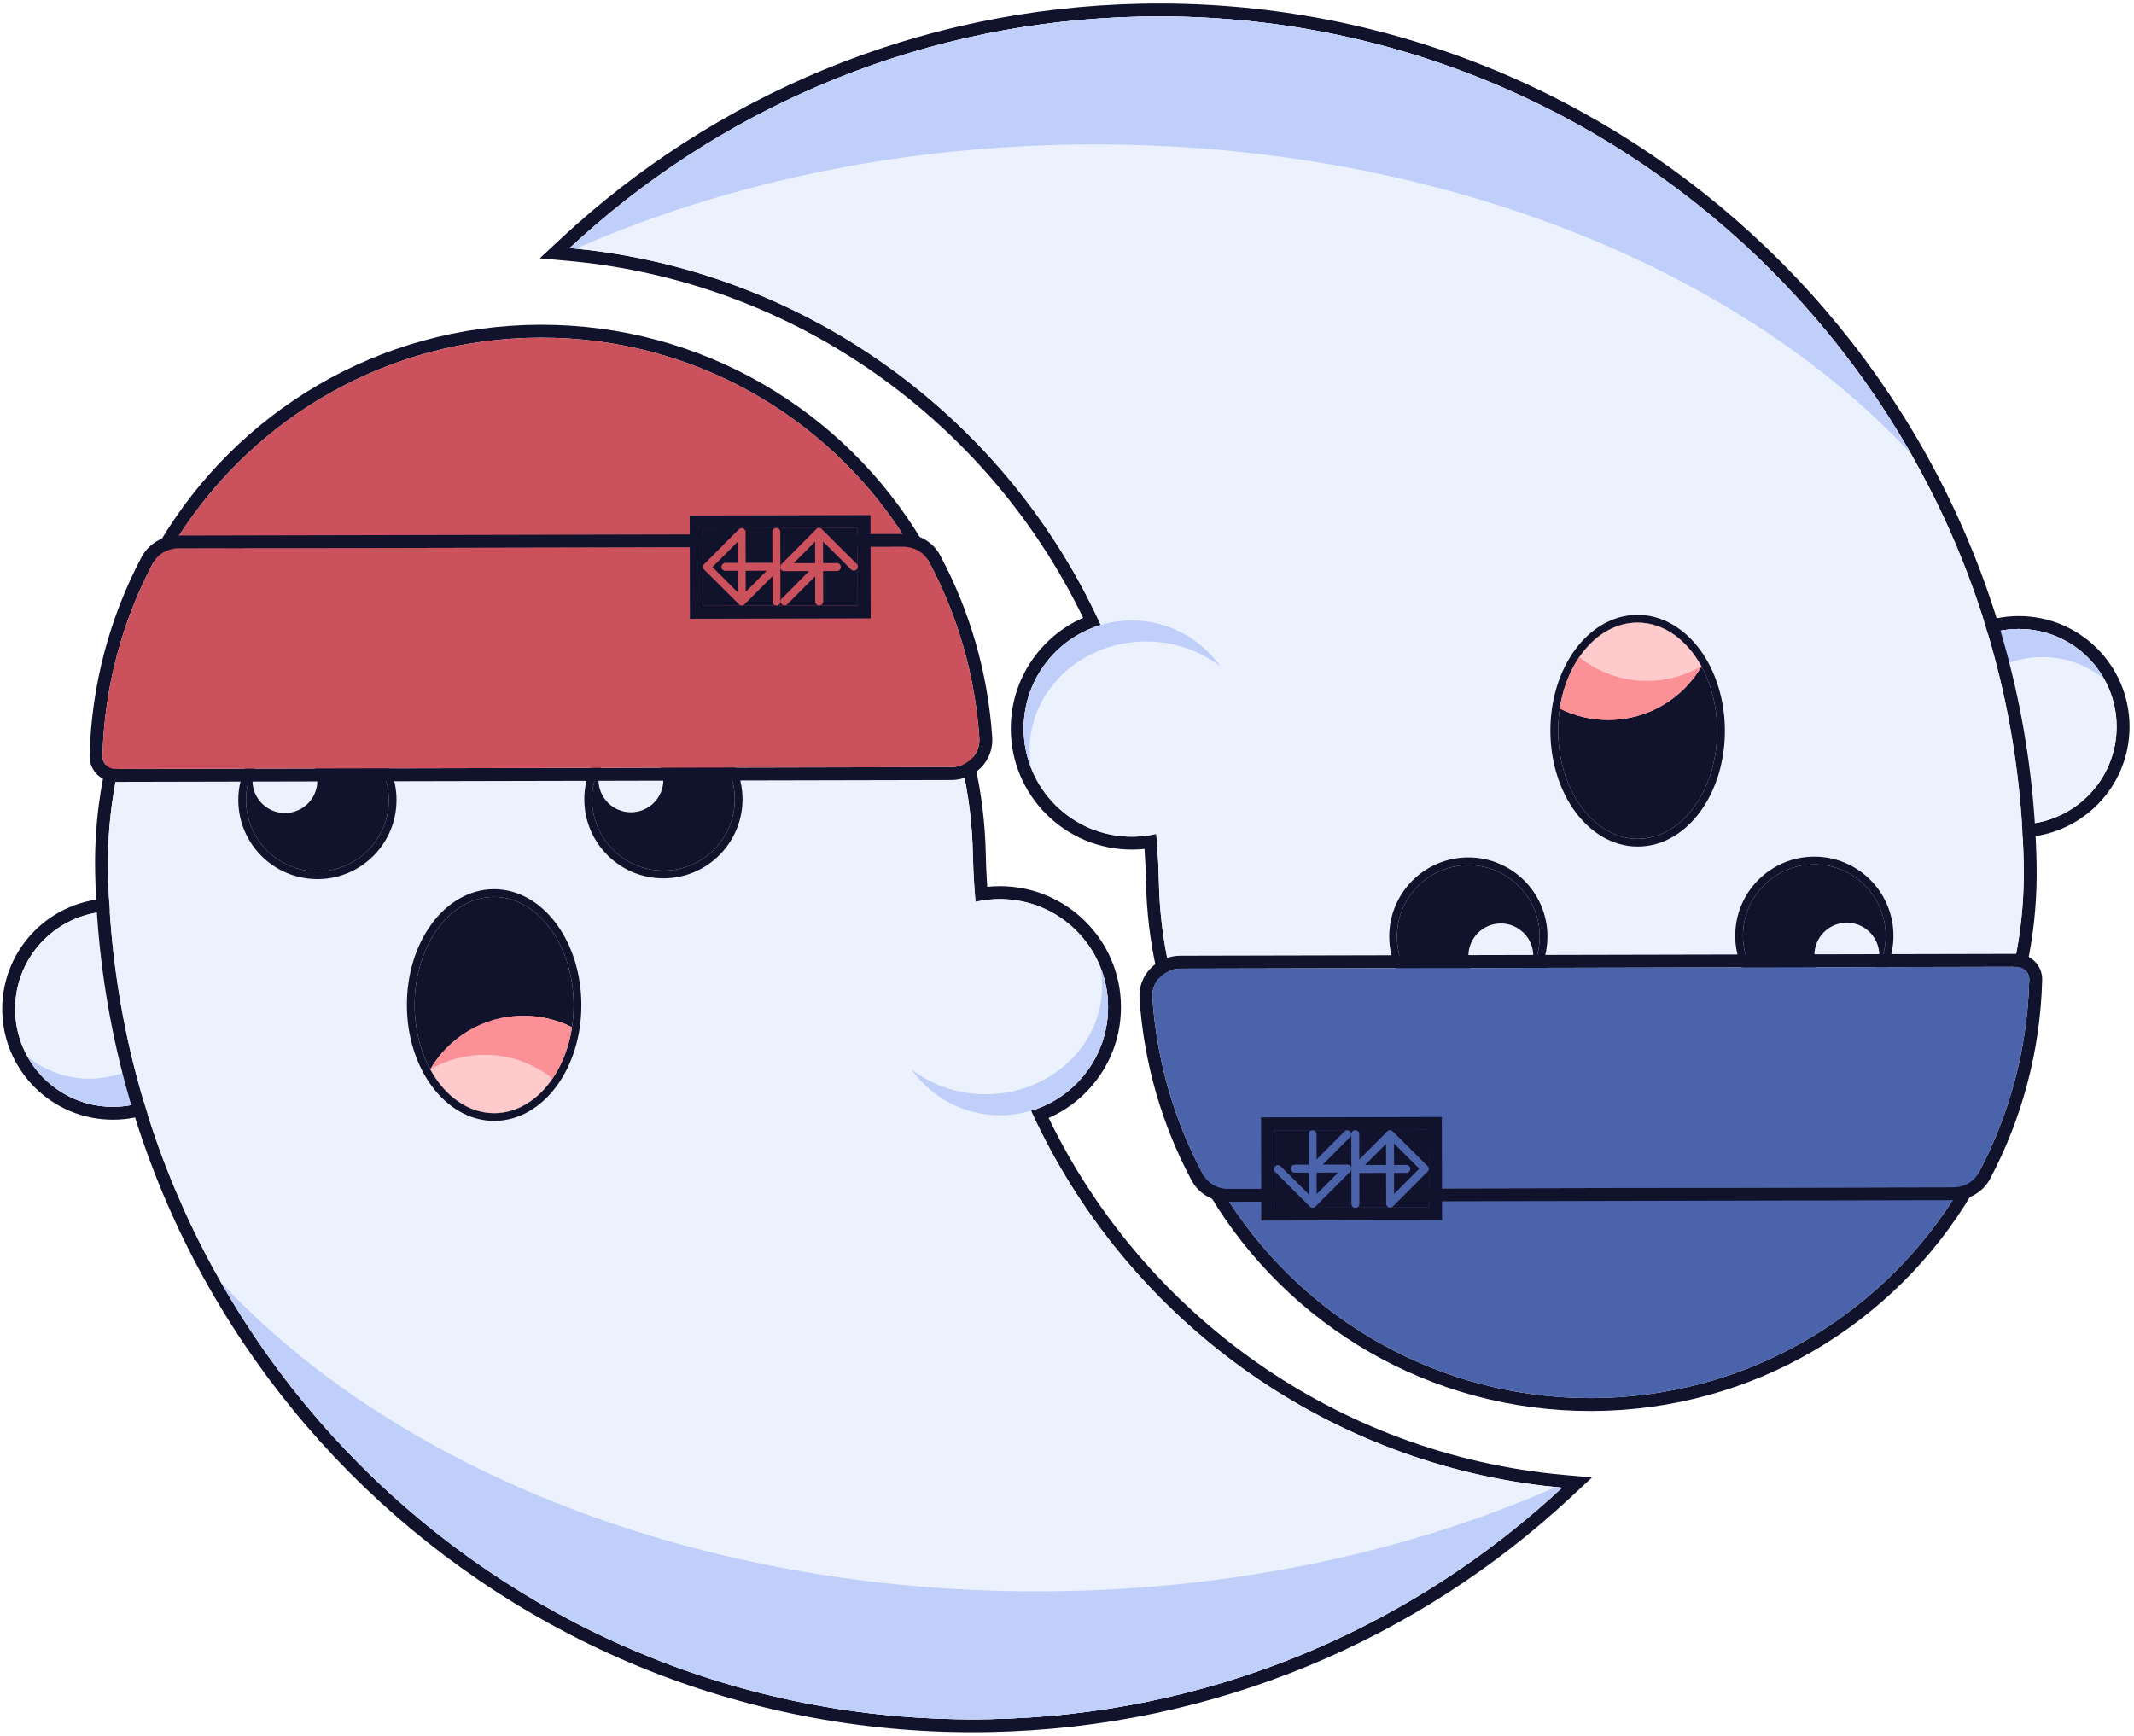
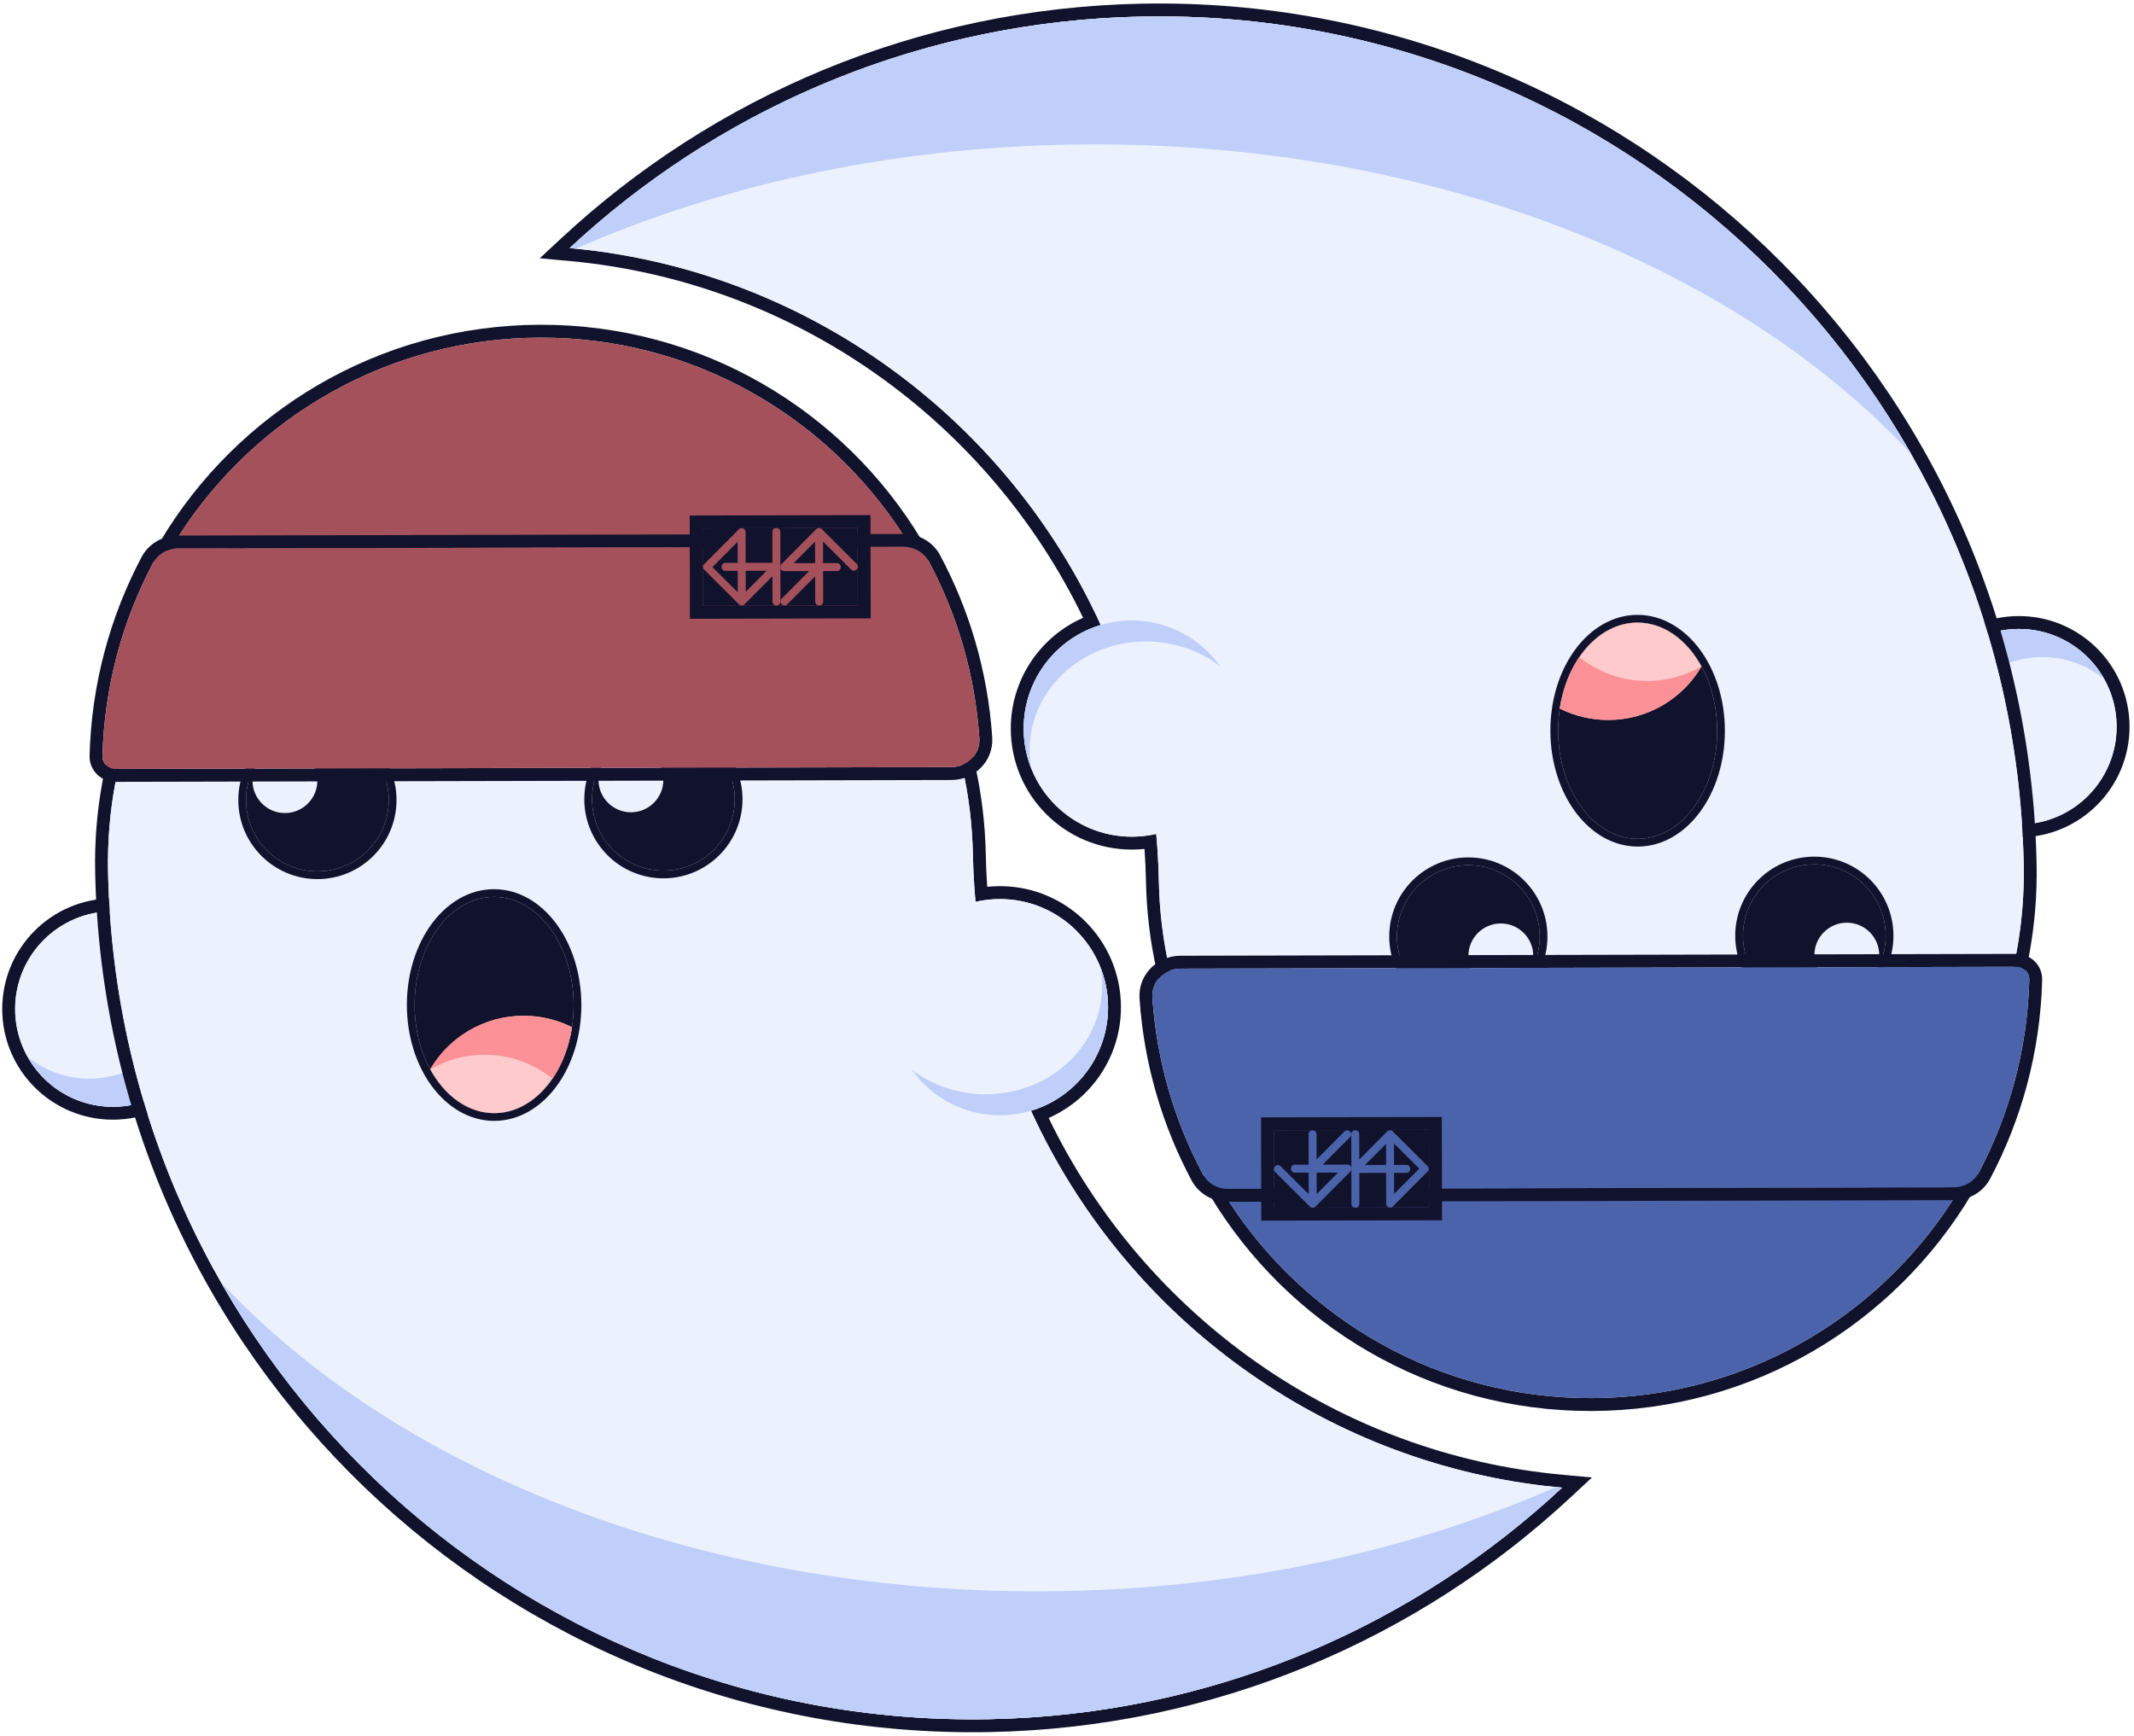
<svg xmlns="http://www.w3.org/2000/svg" width="702" height="571" viewBox="0 0 702 571" fill="none">
  <path fill-rule="evenodd" clip-rule="evenodd" d="M73.549 331.89C73.593 351.997 57.329 368.334 37.221 368.379C17.113 368.423 0.777 352.159 0.732 332.051C0.688 311.944 16.952 295.607 37.06 295.562C57.167 295.518 73.504 311.782 73.549 331.89ZM37.212 364.135C54.976 364.096 69.345 349.663 69.305 331.899C69.266 314.135 54.833 299.766 37.069 299.806C19.305 299.845 4.936 314.278 4.976 332.042C5.015 349.806 19.448 364.175 37.212 364.135Z" fill="#11122C" />
  <path d="M69.305 331.899C69.345 349.663 54.976 364.096 37.212 364.135C19.448 364.175 5.015 349.806 4.976 332.042C4.936 314.278 19.305 299.845 37.069 299.806C54.833 299.766 69.266 314.135 69.305 331.899Z" fill="#ECF1FE" />
  <path d="M29.47 354.888C47.235 354.848 61.603 340.416 61.564 322.651C61.551 316.997 60.08 311.686 57.508 307.074C64.691 312.958 69.283 321.889 69.305 331.899C69.345 349.663 54.976 364.096 37.212 364.135C25.102 364.162 14.541 357.494 9.032 347.619C14.597 352.177 21.716 354.905 29.47 354.888Z" fill="#BFCFFA" />
  <path fill-rule="evenodd" clip-rule="evenodd" d="M509.643 493.294C460.696 537.074 396.44 564.215 325.634 565.608C168.908 568.691 39.288 444.461 35.569 287.897C35.562 287.604 35.556 287.31 35.55 287.016C35.548 286.915 35.545 286.813 35.544 286.712C33.998 208.151 96.431 143.212 174.992 141.667C253.552 140.121 318.491 202.554 320.037 281.115C320.111 284.913 320.285 288.686 320.555 292.432C320.658 293.859 320.774 295.282 320.905 296.701C322.275 296.385 323.676 296.147 325.102 295.995C326.336 295.862 327.589 295.793 328.857 295.79C348.501 295.747 364.461 311.636 364.505 331.28C364.537 345.896 355.749 358.473 343.156 363.971C341.862 364.536 340.528 365.026 339.16 365.436C339.311 365.768 339.464 366.1 339.617 366.431C340.063 367.397 340.517 368.358 340.978 369.316C372.018 433.86 434.518 480.199 508.222 488.863C510.093 489.083 511.971 489.279 513.856 489.45C512.465 490.745 511.06 492.027 509.643 493.294ZM344.963 367.812C376.22 432.508 439.749 478.464 514.239 485.224L523.701 486.082L516.747 492.556C466.568 539.27 399.658 568.396 325.717 569.851C166.357 572.986 34.61 446.425 31.307 287.106C31.305 287.003 31.303 286.899 31.301 286.795M344.963 367.812C358.996 361.633 368.784 347.592 368.748 331.27C368.699 309.283 350.835 291.498 328.848 291.547C327.469 291.55 326.106 291.623 324.761 291.763C324.512 288.211 324.35 284.633 324.279 281.031C322.688 200.127 255.812 135.832 174.908 137.424C94.005 139.016 29.71 205.892 31.301 286.795" fill="#11122C" />
  <path d="M325.634 565.608C396.44 564.215 460.696 537.074 509.643 493.294C511.06 492.027 512.465 490.745 513.856 489.45C511.971 489.279 510.093 489.083 508.222 488.863C434.518 480.199 372.018 433.86 340.978 369.316C340.517 368.358 340.063 367.397 339.617 366.431C339.464 366.1 339.311 365.768 339.16 365.436C340.528 365.026 341.862 364.536 343.156 363.971C355.749 358.473 364.537 345.896 364.505 331.28C364.461 311.636 348.501 295.747 328.857 295.79C327.589 295.793 326.336 295.862 325.102 295.995C323.676 296.147 322.275 296.385 320.905 296.701C320.774 295.282 320.658 293.859 320.555 292.432C320.285 288.686 320.111 284.913 320.037 281.115C318.491 202.554 253.552 140.121 174.992 141.667C96.431 143.212 33.998 208.151 35.544 286.712C35.545 286.813 35.548 286.915 35.55 287.016C35.556 287.31 35.562 287.604 35.569 287.897C39.288 444.461 168.908 568.691 325.634 565.608Z" fill="#ECF1FE" />
  <path fill-rule="evenodd" clip-rule="evenodd" d="M324.354 360.02C345.497 359.973 362.601 343.964 362.557 324.262C362.553 322.198 362.36 320.175 361.995 318.207C363.605 322.252 364.495 326.662 364.505 331.28C364.549 350.923 348.659 366.883 329.015 366.927C316.957 366.954 306.286 360.976 299.834 351.812C306.484 356.956 315.033 360.041 324.354 360.02Z" fill="#BFCFFA" />
  <path d="M511.819 489.255C462.651 510.859 404.48 523.415 342.117 523.554C229.155 523.804 129.766 483.251 72.634 421.793C122.578 509.445 217.675 567.732 325.634 565.608C398.49 564.175 464.412 535.48 513.856 489.45C513.176 489.388 512.497 489.323 511.819 489.255Z" fill="#BFCFFA" />
  <path fill-rule="evenodd" clip-rule="evenodd" d="M244.255 262.893C244.287 277.264 232.663 288.94 218.292 288.972C203.921 289.004 192.245 277.379 192.213 263.008C192.181 248.637 203.805 236.961 218.176 236.929C232.547 236.897 244.223 248.522 244.255 262.893ZM218.286 286.426C231.251 286.397 241.738 275.863 241.709 262.898C241.68 249.933 231.147 239.446 218.182 239.475C205.217 239.504 194.73 250.038 194.759 263.002C194.788 275.967 205.321 286.454 218.286 286.426Z" fill="#11122C" />
  <path d="M241.709 262.898C241.738 275.863 231.251 286.397 218.286 286.426C205.321 286.454 194.788 275.967 194.759 263.002C194.73 250.038 205.217 239.504 218.182 239.475C231.147 239.446 241.68 249.933 241.709 262.898Z" fill="#11122C" />
  <path d="M218.22 256.548C218.233 262.441 213.466 267.229 207.573 267.242C201.68 267.255 196.892 262.489 196.879 256.595C196.866 250.702 201.633 245.914 207.526 245.901C213.419 245.888 218.207 250.655 218.22 256.548Z" fill="#ECF1FE" />
  <path fill-rule="evenodd" clip-rule="evenodd" d="M130.436 263.145C130.468 277.516 118.844 289.192 104.473 289.224C90.102 289.256 78.426 277.632 78.394 263.261C78.362 248.89 89.986 237.214 104.357 237.182C118.728 237.15 130.404 248.774 130.436 263.145ZM104.467 286.678C117.432 286.649 127.919 276.116 127.89 263.151C127.862 250.186 117.328 239.699 104.363 239.728C91.398 239.757 80.911 250.29 80.94 263.255C80.969 276.22 91.502 286.707 104.467 286.678Z" fill="#11122C" />
  <path d="M127.89 263.151C127.919 276.116 117.432 286.649 104.467 286.678C91.502 286.707 80.969 276.22 80.94 263.255C80.911 250.29 91.398 239.757 104.363 239.728C117.328 239.699 127.862 250.186 127.89 263.151Z" fill="#11122C" />
  <path d="M104.401 256.801C104.414 262.694 99.647 267.482 93.754 267.495C87.861 267.508 83.073 262.741 83.06 256.848C83.046 250.955 87.813 246.167 93.706 246.154C99.6 246.141 104.388 250.907 104.401 256.801Z" fill="#ECF1FE" />
  <path fill-rule="evenodd" clip-rule="evenodd" d="M183.149 357.268C178.079 364.195 170.855 368.751 162.63 368.769C154.405 368.787 147.161 364.264 142.06 357.359C136.958 350.453 133.869 341.026 133.846 330.718C133.823 320.41 136.871 310.97 141.942 304.041C147.012 297.114 154.236 292.558 162.461 292.54C170.686 292.522 177.93 297.045 183.03 303.95C188.132 310.856 191.222 320.283 191.244 330.591C191.267 340.899 188.22 350.339 183.149 357.268ZM162.624 366.223C177.068 366.191 188.742 350.24 188.698 330.596C188.655 310.952 176.91 295.054 162.466 295.086C148.022 295.118 136.348 311.068 136.392 330.712C136.435 350.356 148.18 366.255 162.624 366.223Z" fill="#11122C" />
  <path d="M188.698 330.596C188.742 350.24 177.068 366.191 162.624 366.223C148.18 366.255 136.435 350.356 136.392 330.712C136.348 311.068 148.022 295.118 162.466 295.086C176.91 295.054 188.655 310.952 188.698 330.596Z" fill="#11122C" />
  <path d="M141.529 351.789C147.691 341.284 159.092 334.219 172.153 334.19C177.905 334.177 183.342 335.531 188.156 337.945C185.703 354.069 175.216 366.195 162.624 366.223C153.985 366.242 146.311 360.562 141.529 351.789Z" fill="#FECACC" />
  <path d="M172.153 334.19C159.092 334.219 147.691 341.284 141.529 351.789C141.539 351.808 141.55 351.827 141.56 351.846C146.795 348.793 152.88 347.038 159.376 347.023C167.838 347.004 175.615 349.942 181.732 354.861C184.906 350.209 187.174 344.397 188.156 337.945C183.342 335.531 177.905 334.177 172.153 334.19Z" fill="#FB9197" />
  <path fill-rule="evenodd" clip-rule="evenodd" d="M48.797 184.711L52.617 178.283C77.97 135.616 124.492 106.961 177.75 106.842C231.007 106.724 277.656 135.173 303.198 177.727L307.046 184.138L48.797 184.711ZM299.56 179.911C298.702 178.482 297.82 177.069 296.914 175.674C271.614 136.707 227.674 110.975 177.759 111.086C127.844 111.197 84.019 137.123 58.892 176.202C57.992 177.601 57.116 179.018 56.265 180.451L299.56 179.911Z" fill="#11122C" />
-   <path d="M296.914 175.674C297.82 177.069 298.702 178.482 299.56 179.911L56.265 180.451C57.116 179.018 57.992 177.601 58.892 176.202C84.019 137.123 127.844 111.197 177.759 111.086C227.674 110.975 271.614 136.707 296.914 175.674Z" fill="#CB525C" />
+   <path d="M296.914 175.674C297.82 177.069 298.702 178.482 299.56 179.911L56.265 180.451C57.116 179.018 57.992 177.601 58.892 176.202C84.019 137.123 127.844 111.197 177.759 111.086C227.674 110.975 271.614 136.707 296.914 175.674Z" fill="#A4515C" />
  <path fill-rule="evenodd" clip-rule="evenodd" d="M29.465 248.64C30.092 225.083 36.205 202.879 46.575 183.27C48.937 178.804 53.581 176.215 58.45 176.204L297.36 175.674C302.23 175.663 306.885 178.232 309.267 182.687C318.916 200.739 324.95 221.017 326.4 242.551C326.93 250.43 320.505 256.603 312.979 256.62L37.908 257.23C33.254 257.24 29.337 253.453 29.465 248.64ZM50.326 185.254C51.912 182.255 55.067 180.455 58.46 180.447L297.369 179.917C300.762 179.91 303.925 181.696 305.525 184.688C314.897 202.221 320.758 221.916 322.166 242.836C322.519 248.085 318.231 252.365 312.969 252.376L37.898 252.987C35.555 252.992 33.644 251.095 33.707 248.752C34.316 225.864 40.254 204.299 50.326 185.254Z" fill="#11122C" />
-   <path d="M58.46 180.447C55.067 180.455 51.912 182.255 50.326 185.254C40.254 204.299 34.316 225.864 33.707 248.752C33.644 251.095 35.555 252.992 37.898 252.987L312.969 252.376C318.231 252.365 322.519 248.085 322.166 242.836C320.758 221.916 314.897 202.221 305.525 184.688C303.925 181.696 300.762 179.91 297.369 179.917L58.46 180.447Z" fill="#CB525C" />
+   <path d="M58.46 180.447C55.067 180.455 51.912 182.255 50.326 185.254C40.254 204.299 34.316 225.864 33.707 248.752C33.644 251.095 35.555 252.992 37.898 252.987L312.969 252.376C318.231 252.365 322.519 248.085 322.166 242.836C320.758 221.916 314.897 202.221 305.525 184.688C303.925 181.696 300.762 179.91 297.369 179.917L58.46 180.447Z" fill="#A4515C" />
  <path fill-rule="evenodd" clip-rule="evenodd" d="M226.887 169.6L286.348 169.468L286.423 203.442L226.962 203.574L226.887 169.6ZM231.14 173.834L231.196 199.321L282.17 199.208L282.114 173.721L231.14 173.834Z" fill="#11122C" />
  <path d="M231.14 173.834L282.114 173.721L282.17 199.208L231.196 199.321L231.14 173.834Z" fill="#11122C" />
-   <path fill-rule="evenodd" clip-rule="evenodd" d="M270.764 185.26L270.748 178.182L279.978 187.376C280.467 187.863 281.258 187.862 281.745 187.372L281.833 187.284C282.32 186.795 282.318 186.003 281.829 185.516L270.319 174.049C269.891 173.623 269.232 173.571 268.748 173.892C268.679 173.938 268.613 173.992 268.552 174.053L268.464 174.142L268.462 174.144L257.093 185.571C256.904 185.761 256.789 185.996 256.747 186.241C256.723 186.337 256.711 186.438 256.711 186.541L256.712 186.666C256.713 187.357 257.274 187.915 257.964 187.913L266.151 187.895L257.118 196.974C256.631 197.464 256.633 198.255 257.122 198.742L257.211 198.831C257.7 199.318 258.491 199.316 258.978 198.827L268.15 189.608L268.168 197.924C268.17 198.614 268.73 199.172 269.42 199.171L269.545 199.171C270.235 199.169 270.794 198.608 270.792 197.918L270.77 187.885L275.33 187.875C276.02 187.873 276.578 187.312 276.577 186.622L276.576 186.497C276.575 185.807 276.014 185.248 275.324 185.25L270.764 185.26ZM261.083 185.281L268.14 185.266L268.125 178.204L261.083 185.281Z" fill="#CB525C" />
-   <path fill-rule="evenodd" clip-rule="evenodd" d="M254.069 174.968C254.067 174.278 254.625 173.718 255.315 173.716L255.44 173.716C256.129 173.715 256.69 174.273 256.691 174.963L256.718 186.925L256.738 186.944L256.718 186.964L256.742 197.95C256.744 198.64 256.186 199.2 255.496 199.202L255.371 199.202C254.682 199.204 254.121 198.646 254.12 197.956L254.101 189.594L244.889 198.85C244.403 199.339 243.612 199.341 243.123 198.854L231.618 187.395C231.557 187.334 231.504 187.269 231.458 187.2C231.32 186.991 231.251 186.75 231.251 186.51C231.251 186.431 231.258 186.352 231.273 186.274C231.318 186.038 231.432 185.812 231.614 185.628L243.069 174.119C243.555 173.63 244.346 173.628 244.835 174.115L244.923 174.203C245.102 174.382 245.216 174.601 245.264 174.832L245.287 185.17L254.091 185.15L254.069 174.968ZM242.665 185.176L238.606 185.185C237.917 185.186 237.359 185.747 237.36 186.437L237.36 186.562C237.362 187.252 237.922 187.81 238.612 187.808L242.671 187.799L242.686 194.853L234.374 186.574L242.649 178.258L242.665 185.176ZM245.308 194.71L245.293 187.793L252.207 187.778L245.308 194.71Z" fill="#CB525C" />
+   <path fill-rule="evenodd" clip-rule="evenodd" d="M270.764 185.26L270.748 178.182L279.978 187.376C280.467 187.863 281.258 187.862 281.745 187.372L281.833 187.284C282.32 186.795 282.318 186.003 281.829 185.516L270.319 174.049C269.891 173.623 269.232 173.571 268.748 173.892C268.679 173.938 268.613 173.992 268.552 174.053L268.464 174.142L268.462 174.144L257.093 185.571C256.904 185.761 256.789 185.996 256.747 186.241C256.723 186.337 256.711 186.438 256.711 186.541L256.712 186.666C256.713 187.357 257.274 187.915 257.964 187.913L266.151 187.895L257.118 196.974C256.631 197.464 256.633 198.255 257.122 198.742L257.211 198.831C257.7 199.318 258.491 199.316 258.978 198.827L268.15 189.608L268.168 197.924C268.17 198.614 268.73 199.172 269.42 199.171L269.545 199.171C270.235 199.169 270.794 198.608 270.792 197.918L270.77 187.885L275.33 187.875C276.02 187.873 276.578 187.312 276.577 186.622L276.576 186.497C276.575 185.807 276.014 185.248 275.324 185.25L270.764 185.26ZM261.083 185.281L268.14 185.266L268.125 178.204L261.083 185.281Z" fill="#A4515C" />
+   <path fill-rule="evenodd" clip-rule="evenodd" d="M254.069 174.968C254.067 174.278 254.625 173.718 255.315 173.716L255.44 173.716C256.129 173.715 256.69 174.273 256.691 174.963L256.718 186.925L256.738 186.944L256.718 186.964L256.742 197.95C256.744 198.64 256.186 199.2 255.496 199.202L255.371 199.202C254.682 199.204 254.121 198.646 254.12 197.956L254.101 189.594L244.889 198.85C244.403 199.339 243.612 199.341 243.123 198.854L231.618 187.395C231.557 187.334 231.504 187.269 231.458 187.2C231.32 186.991 231.251 186.75 231.251 186.51C231.251 186.431 231.258 186.352 231.273 186.274C231.318 186.038 231.432 185.812 231.614 185.628L243.069 174.119C243.555 173.63 244.346 173.628 244.835 174.115L244.923 174.203C245.102 174.382 245.216 174.601 245.264 174.832L245.287 185.17L254.091 185.15L254.069 174.968ZM242.665 185.176L238.606 185.185C237.917 185.186 237.359 185.747 237.36 186.437L237.36 186.562C237.362 187.252 237.922 187.81 238.612 187.808L242.671 187.799L242.686 194.853L234.374 186.574L242.649 178.258L242.665 185.176ZM245.308 194.71L245.293 187.793L252.207 187.778L245.308 194.71Z" fill="#A4515C" />
  <path fill-rule="evenodd" clip-rule="evenodd" d="M627.711 239.173C627.666 219.065 643.931 202.728 664.038 202.684C684.146 202.639 700.483 218.903 700.528 239.011C700.572 259.119 684.308 275.455 664.2 275.5C644.092 275.545 627.756 259.28 627.711 239.173ZM664.048 206.927C646.284 206.966 631.915 221.399 631.954 239.163C631.994 256.927 646.426 271.296 664.191 271.257C681.955 271.217 696.324 256.785 696.284 239.02C696.245 221.256 681.812 206.888 664.048 206.927Z" fill="#11122C" />
  <path d="M631.954 239.163C631.915 221.399 646.284 206.966 664.048 206.927C681.812 206.888 696.245 221.256 696.284 239.02C696.324 256.785 681.955 271.217 664.191 271.257C646.426 271.296 631.994 256.927 631.954 239.163Z" fill="#ECF1FE" />
  <path d="M671.789 216.175C654.025 216.214 639.656 230.647 639.696 248.411C639.708 254.066 641.179 259.376 643.752 263.988C636.569 258.105 631.977 249.173 631.954 239.163C631.915 221.399 646.284 206.966 664.048 206.927C676.157 206.9 686.719 213.568 692.228 223.443C686.663 218.886 679.544 216.157 671.789 216.175Z" fill="#BFCFFA" />
  <path fill-rule="evenodd" clip-rule="evenodd" d="M191.617 77.768C240.563 33.989 304.819 6.847 375.625 5.454C532.352 2.371 661.971 126.602 665.69 283.165C665.697 283.459 665.704 283.752 665.71 284.046C665.712 284.147 665.714 284.249 665.716 284.351C667.262 362.911 604.829 427.85 526.268 429.396C447.707 430.941 382.768 368.508 381.223 289.948C381.148 286.149 380.975 282.376 380.705 278.631C380.602 277.204 380.485 275.781 380.355 274.362C378.984 274.678 377.584 274.915 376.158 275.068C374.924 275.2 373.671 275.269 372.402 275.272C352.758 275.316 336.798 259.426 336.755 239.783C336.722 225.166 345.511 212.589 358.104 207.091C359.397 206.526 360.731 206.036 362.1 205.626C361.948 205.294 361.796 204.963 361.643 204.632C361.196 203.666 360.742 202.704 360.282 201.746C329.241 137.203 266.742 90.863 193.037 82.199C191.166 81.979 189.288 81.784 187.404 81.613C188.795 80.317 190.199 79.036 191.617 77.768ZM356.296 203.251C325.04 138.555 261.51 92.598 187.02 85.839L177.559 84.98L184.512 78.507C234.691 31.792 301.602 2.667 375.542 1.212C534.903 -1.923 666.65 124.638 669.952 283.956C669.954 284.059 669.957 284.163 669.959 284.267M356.296 203.251C342.263 209.429 332.475 223.47 332.511 239.792C332.56 261.779 350.424 279.564 372.412 279.516C373.79 279.512 375.154 279.439 376.498 279.299C376.748 282.852 376.909 286.43 376.98 290.031C378.572 370.935 445.448 435.23 526.351 433.638C607.255 432.047 671.55 365.17 669.959 284.267" fill="#11122C" />
  <path d="M375.625 5.454C304.819 6.847 240.563 33.989 191.617 77.768C190.199 79.036 188.795 80.317 187.404 81.613C189.288 81.784 191.166 81.979 193.037 82.199C266.742 90.863 329.241 137.203 360.282 201.746C360.742 202.704 361.196 203.666 361.643 204.632C361.796 204.963 361.948 205.294 362.1 205.626C360.731 206.036 359.397 206.526 358.104 207.091C345.511 212.589 336.722 225.166 336.755 239.783C336.798 259.426 352.758 275.316 372.402 275.272C373.671 275.269 374.924 275.2 376.158 275.068C377.584 274.915 378.984 274.678 380.355 274.362C380.485 275.781 380.602 277.204 380.705 278.631C380.975 282.376 381.148 286.149 381.223 289.948C382.768 368.508 447.707 430.941 526.268 429.396C604.829 427.85 667.262 362.911 665.716 284.351C665.714 284.249 665.712 284.147 665.71 284.046C665.704 283.752 665.697 283.459 665.69 283.165C661.971 126.602 532.352 2.371 375.625 5.454Z" fill="#ECF1FE" />
  <path fill-rule="evenodd" clip-rule="evenodd" d="M376.906 211.042C355.763 211.089 338.659 227.098 338.702 246.8C338.707 248.864 338.9 250.888 339.265 252.855C337.655 248.811 336.765 244.4 336.755 239.783C336.711 220.139 352.6 204.179 372.244 204.135C384.303 204.109 394.974 210.086 401.426 219.25C394.776 214.106 386.226 211.022 376.906 211.042Z" fill="#BFCFFA" />
  <path d="M189.441 81.807C238.608 60.203 296.78 47.647 359.143 47.509C472.105 47.258 571.494 87.811 628.626 149.269C578.682 61.617 483.585 3.33 375.626 5.454C302.769 6.888 236.848 35.582 187.404 81.613C188.084 81.674 188.763 81.739 189.441 81.807Z" fill="#BFCFFA" />
  <path fill-rule="evenodd" clip-rule="evenodd" d="M457.004 308.17C456.973 293.799 468.597 282.123 482.968 282.091C497.339 282.059 509.015 293.683 509.047 308.054C509.079 322.425 497.455 334.101 483.083 334.133C468.712 334.165 457.036 322.541 457.004 308.17ZM482.974 284.637C470.009 284.665 459.522 295.199 459.551 308.164C459.579 321.129 470.113 331.616 483.078 331.587C496.043 331.558 506.53 321.025 506.501 308.06C506.472 295.095 495.939 284.608 482.974 284.637Z" fill="#11122C" />
  <path d="M459.551 308.164C459.522 295.199 470.009 284.665 482.974 284.637C495.939 284.608 506.472 295.095 506.501 308.06C506.53 321.025 496.043 331.558 483.078 331.587C470.113 331.616 459.579 321.129 459.551 308.164Z" fill="#11122C" />
  <path d="M483.04 314.514C483.027 308.621 487.793 303.833 493.687 303.82C499.58 303.807 504.368 308.574 504.381 314.467C504.394 320.36 499.627 325.148 493.734 325.161C487.841 325.174 483.053 320.407 483.04 314.514Z" fill="#ECF1FE" />
  <path fill-rule="evenodd" clip-rule="evenodd" d="M570.823 307.917C570.792 293.546 582.416 281.87 596.787 281.838C611.158 281.806 622.834 293.431 622.866 307.802C622.898 322.173 611.273 333.849 596.902 333.881C582.531 333.912 570.855 322.288 570.823 307.917ZM596.793 284.384C583.828 284.413 573.341 294.947 573.369 307.911C573.398 320.876 583.932 331.363 596.897 331.335C609.862 331.306 620.349 320.772 620.32 307.807C620.291 294.842 609.758 284.355 596.793 284.384Z" fill="#11122C" />
  <path d="M573.369 307.911C573.341 294.947 583.828 284.413 596.793 284.384C609.758 284.355 620.291 294.842 620.32 307.807C620.349 320.772 609.862 331.306 596.897 331.335C583.932 331.363 573.398 320.876 573.369 307.911Z" fill="#11122C" />
  <path d="M596.859 314.262C596.846 308.369 601.613 303.581 607.506 303.568C613.399 303.554 618.187 308.321 618.2 314.214C618.213 320.108 613.446 324.896 607.553 324.909C601.66 324.922 596.872 320.155 596.859 314.262Z" fill="#ECF1FE" />
  <path fill-rule="evenodd" clip-rule="evenodd" d="M518.111 213.795C523.181 206.867 530.405 202.312 538.63 202.294C546.855 202.275 554.099 206.799 559.2 213.703C564.301 220.61 567.391 230.036 567.414 240.344C567.436 250.652 564.389 260.093 559.318 267.021C554.248 273.949 547.024 278.504 538.799 278.522C530.574 278.541 523.33 274.017 518.229 267.113C513.127 260.206 510.038 250.78 510.015 240.472C509.992 230.164 513.04 220.723 518.111 213.795ZM538.635 204.84C524.191 204.872 512.517 220.822 512.561 240.466C512.605 260.11 524.349 276.008 538.793 275.976C553.237 275.944 564.911 259.994 564.868 240.35C564.824 220.706 553.079 204.808 538.635 204.84Z" fill="#11122C" />
  <path d="M512.561 240.466C512.517 220.822 524.191 204.872 538.635 204.84C553.079 204.808 564.824 220.706 564.868 240.35C564.911 259.994 553.237 275.944 538.793 275.976C524.349 276.008 512.605 260.11 512.561 240.466Z" fill="#11122C" />
  <path d="M559.73 219.273C553.568 229.779 542.167 236.843 529.107 236.872C523.354 236.885 517.917 235.531 513.103 233.117C515.557 216.993 526.043 204.868 538.635 204.84C547.275 204.82 554.948 210.501 559.73 219.273Z" fill="#FECACC" />
  <path d="M529.107 236.872C542.167 236.843 553.568 229.779 559.73 219.273C559.72 219.254 559.709 219.235 559.699 219.216C554.465 222.27 548.379 224.025 541.883 224.039C533.422 224.058 525.644 221.121 519.527 216.201C516.353 220.854 514.085 226.665 513.103 233.117C517.917 235.531 523.354 236.885 529.107 236.872Z" fill="#FB9197" />
  <path fill-rule="evenodd" clip-rule="evenodd" d="M652.462 386.351L648.643 392.779C623.289 435.447 576.768 464.102 523.51 464.22C470.252 464.338 423.604 435.89 398.061 393.335L394.213 386.924L652.462 386.351ZM401.7 391.151C402.557 392.58 403.44 393.993 404.346 395.389C429.645 434.355 473.585 460.087 523.5 459.977C573.416 459.866 617.241 433.939 642.367 394.861C643.267 393.461 644.143 392.044 644.995 390.611L401.7 391.151Z" fill="#11122C" />
  <path d="M404.346 395.389C403.44 393.993 402.557 392.58 401.7 391.151L644.995 390.611C644.143 392.044 643.267 393.461 642.367 394.861C617.241 433.939 573.416 459.866 523.5 459.977C473.585 460.087 429.645 434.355 404.346 395.389Z" fill="#4B63AA" />
  <path fill-rule="evenodd" clip-rule="evenodd" d="M671.794 322.423C671.167 345.98 665.055 368.184 654.685 387.792C652.323 392.258 647.679 394.848 642.809 394.859L403.899 395.389C399.029 395.399 394.374 392.83 391.993 388.375C382.343 370.324 376.309 350.045 374.86 328.512C374.329 320.633 380.755 314.459 388.281 314.443L663.351 313.832C668.006 313.822 671.923 317.61 671.794 322.423ZM650.933 385.809C649.347 388.808 646.192 390.608 642.8 390.615L403.89 391.145C400.497 391.153 397.334 389.367 395.735 386.375C386.363 368.842 380.502 349.147 379.094 328.227C378.74 322.977 383.029 318.698 388.29 318.686L663.361 318.076C665.704 318.071 667.615 319.967 667.553 322.31C666.943 345.198 661.006 366.764 650.933 385.809Z" fill="#11122C" />
  <path d="M642.8 390.615C646.192 390.608 649.347 388.808 650.933 385.809C661.006 366.764 666.943 345.198 667.553 322.31C667.615 319.967 665.704 318.071 663.361 318.076L388.29 318.686C383.029 318.698 378.74 322.977 379.094 328.227C380.502 349.147 386.363 368.842 395.735 386.375C397.334 389.367 400.497 391.153 403.89 391.145L642.8 390.615Z" fill="#4B63AA" />
  <path fill-rule="evenodd" clip-rule="evenodd" d="M474.373 401.463L414.912 401.594L414.836 367.621L474.297 367.489L474.373 401.463ZM470.12 397.229L470.063 371.742L419.089 371.855L419.146 397.342L470.12 397.229Z" fill="#11122C" />
  <path d="M470.12 397.229L419.146 397.342L419.089 371.855L470.063 371.742L470.12 397.229Z" fill="#11122C" />
  <path fill-rule="evenodd" clip-rule="evenodd" d="M430.495 385.803L430.511 392.881L421.281 383.686C420.792 383.199 420.001 383.201 419.514 383.69L419.426 383.778C418.939 384.268 418.941 385.059 419.43 385.546L430.94 397.013C431.368 397.439 432.027 397.491 432.512 397.17C432.581 397.124 432.646 397.07 432.707 397.009L432.795 396.921L432.797 396.919L444.166 385.492C444.355 385.302 444.471 385.066 444.513 384.821C444.536 384.725 444.548 384.624 444.548 384.521L444.548 384.396C444.546 383.706 443.986 383.147 443.296 383.149L435.108 383.167L444.141 374.088C444.628 373.599 444.626 372.807 444.137 372.32L444.049 372.232C443.56 371.744 442.769 371.746 442.282 372.236L433.109 381.455L433.091 373.139C433.089 372.448 432.529 371.89 431.839 371.891L431.714 371.892C431.024 371.893 430.466 372.454 430.467 373.145L430.49 383.177L425.929 383.187C425.239 383.189 424.681 383.75 424.683 384.44L424.683 384.565C424.685 385.256 425.245 385.814 425.935 385.813L430.495 385.803ZM440.176 385.781L433.119 385.797L433.135 392.858L440.176 385.781Z" fill="#4B63AA" />
  <path fill-rule="evenodd" clip-rule="evenodd" d="M447.19 396.094C447.192 396.784 446.634 397.344 445.944 397.346L445.819 397.346C445.13 397.348 444.569 396.79 444.568 396.1L444.541 384.138L444.522 384.118L444.541 384.098L444.517 373.112C444.515 372.423 445.073 371.862 445.763 371.86L445.888 371.86C446.577 371.859 447.138 372.417 447.139 373.107L447.158 381.469L456.37 372.212C456.856 371.723 457.647 371.722 458.136 372.208L469.641 383.667C469.702 383.728 469.755 383.793 469.801 383.863C469.939 384.071 470.009 384.312 470.008 384.553C470.008 384.632 470.001 384.71 469.986 384.788C469.941 385.025 469.827 385.25 469.645 385.434L458.191 396.943C457.704 397.432 456.913 397.434 456.425 396.947L456.336 396.859C456.157 396.68 456.043 396.461 455.995 396.23L455.972 385.893L447.168 385.912L447.19 396.094ZM458.594 385.887L462.653 385.878C463.343 385.876 463.901 385.316 463.899 384.626L463.899 384.501C463.897 383.811 463.337 383.253 462.647 383.254L458.589 383.263L458.573 376.209L466.885 384.488L458.61 392.804L458.594 385.887ZM455.951 376.352L455.966 383.269L449.052 383.284L455.951 376.352Z" fill="#4B63AA" />
</svg>
